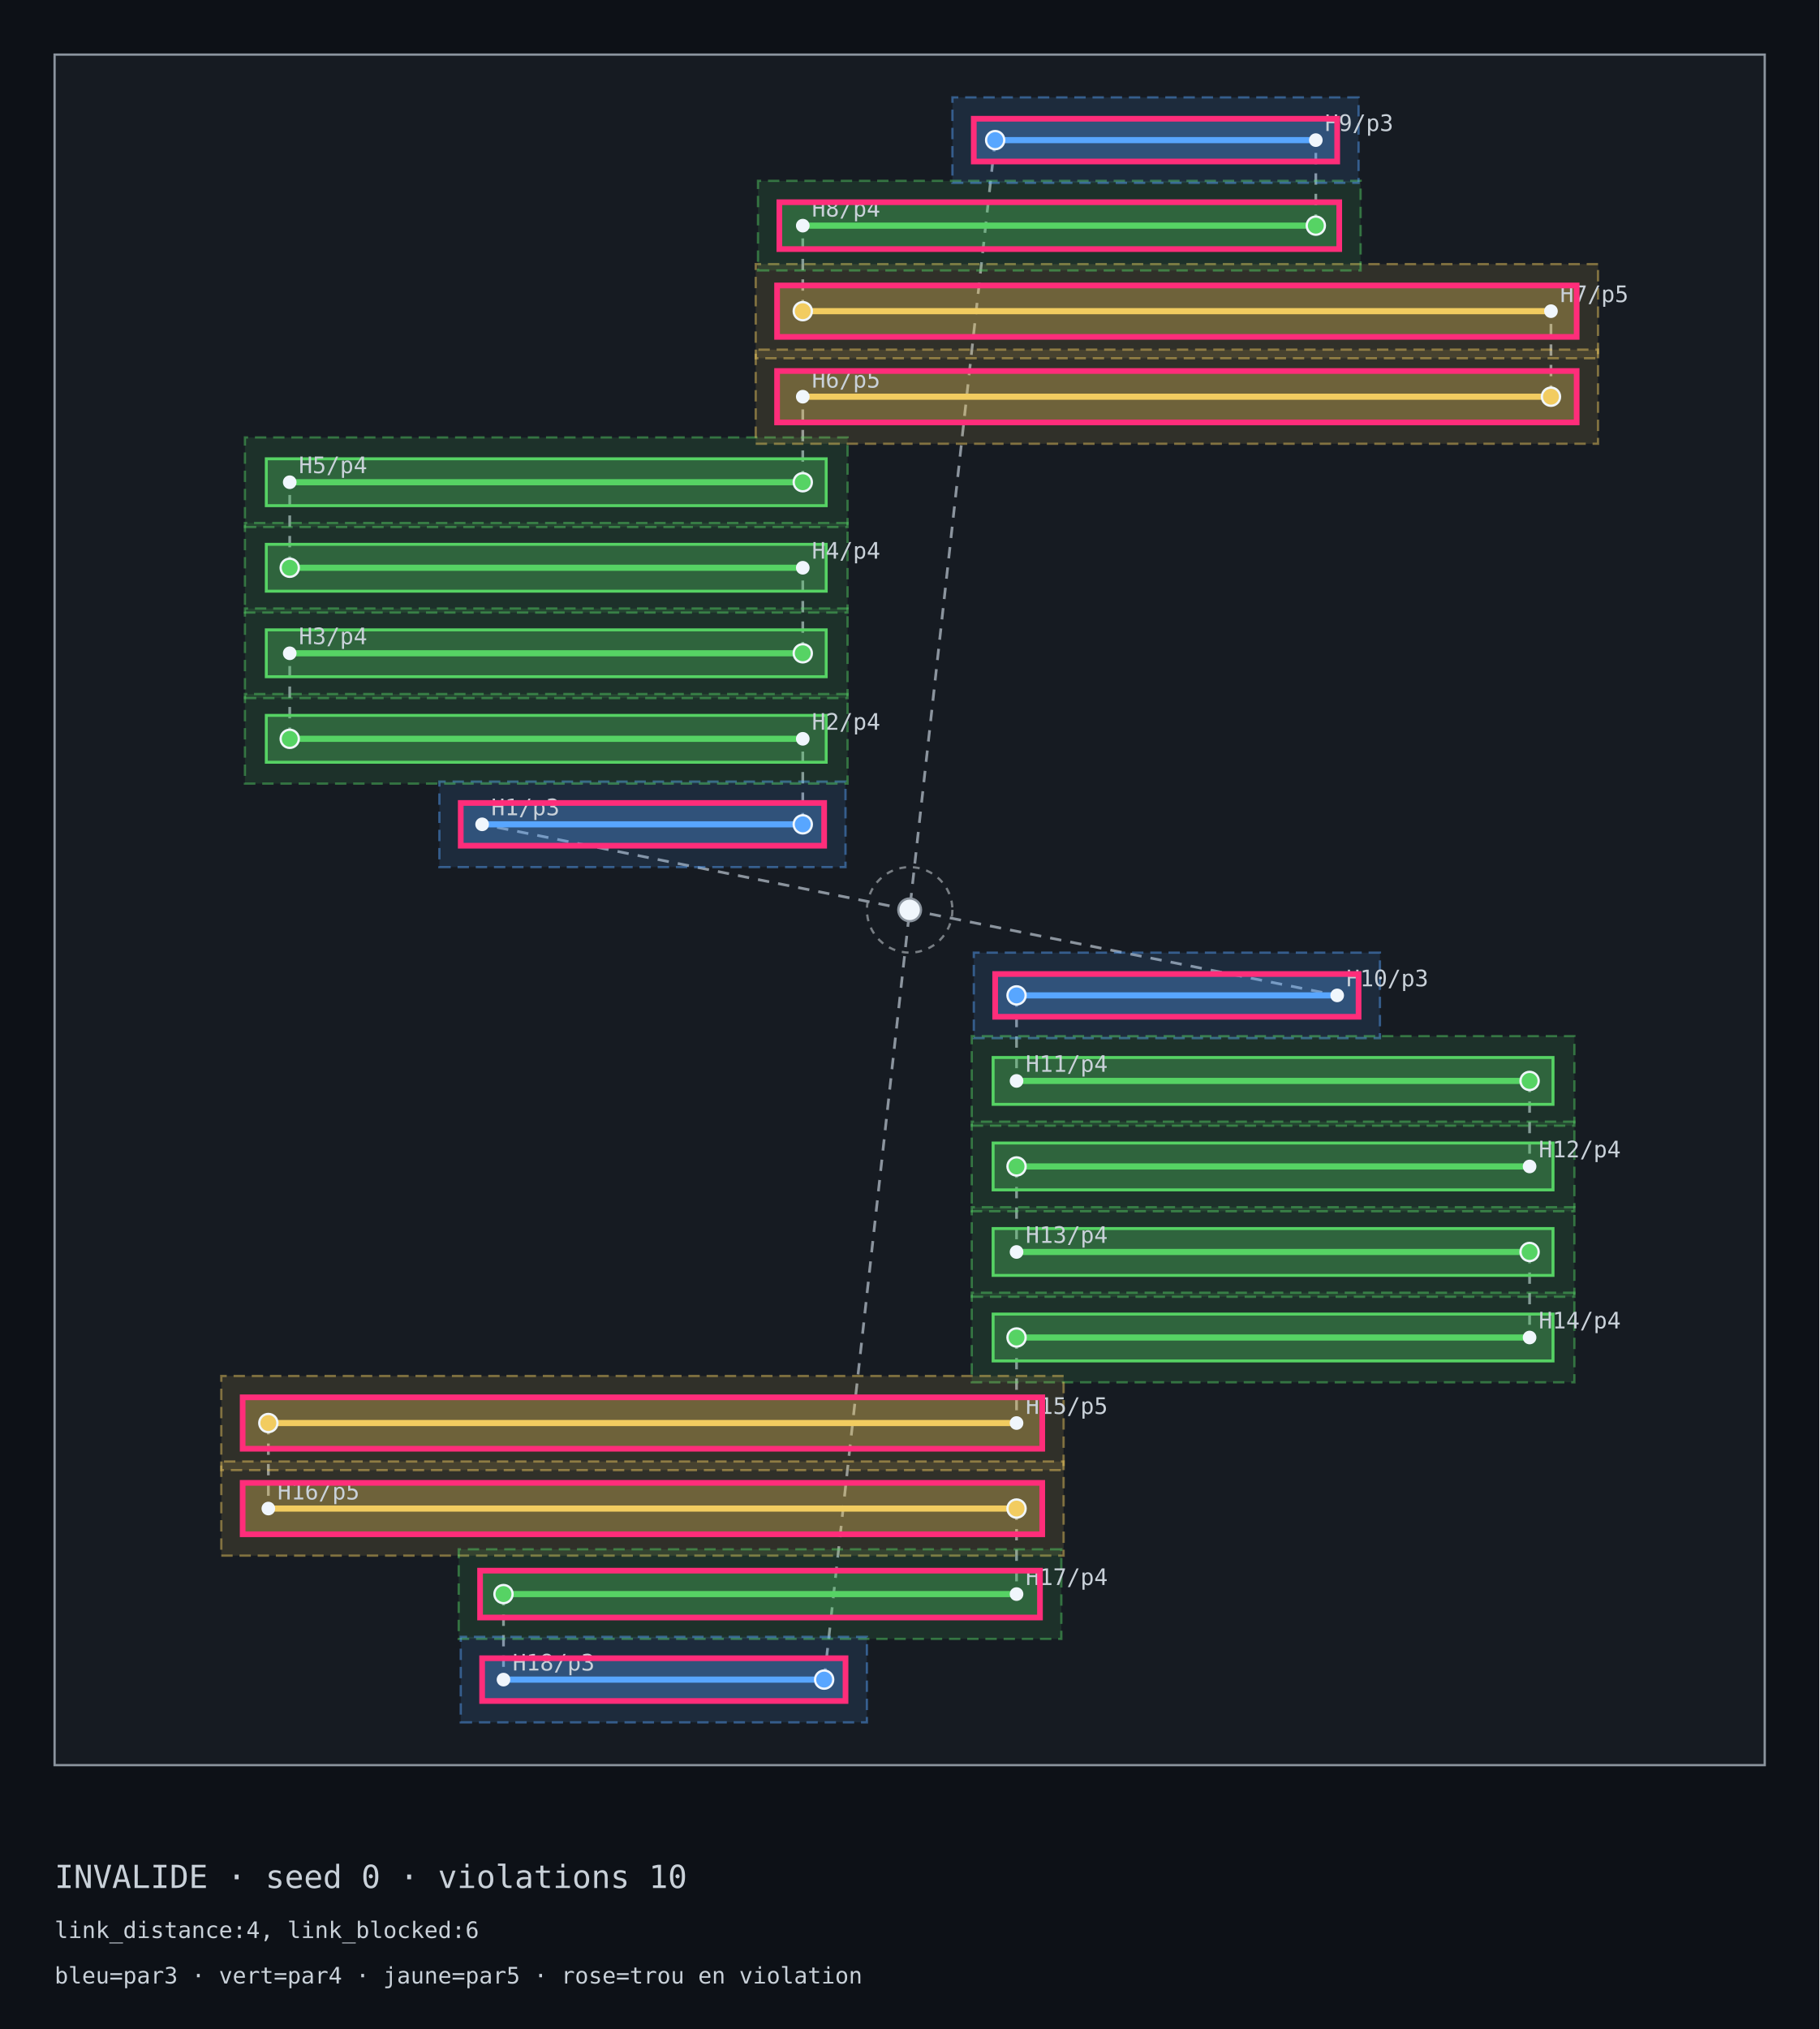
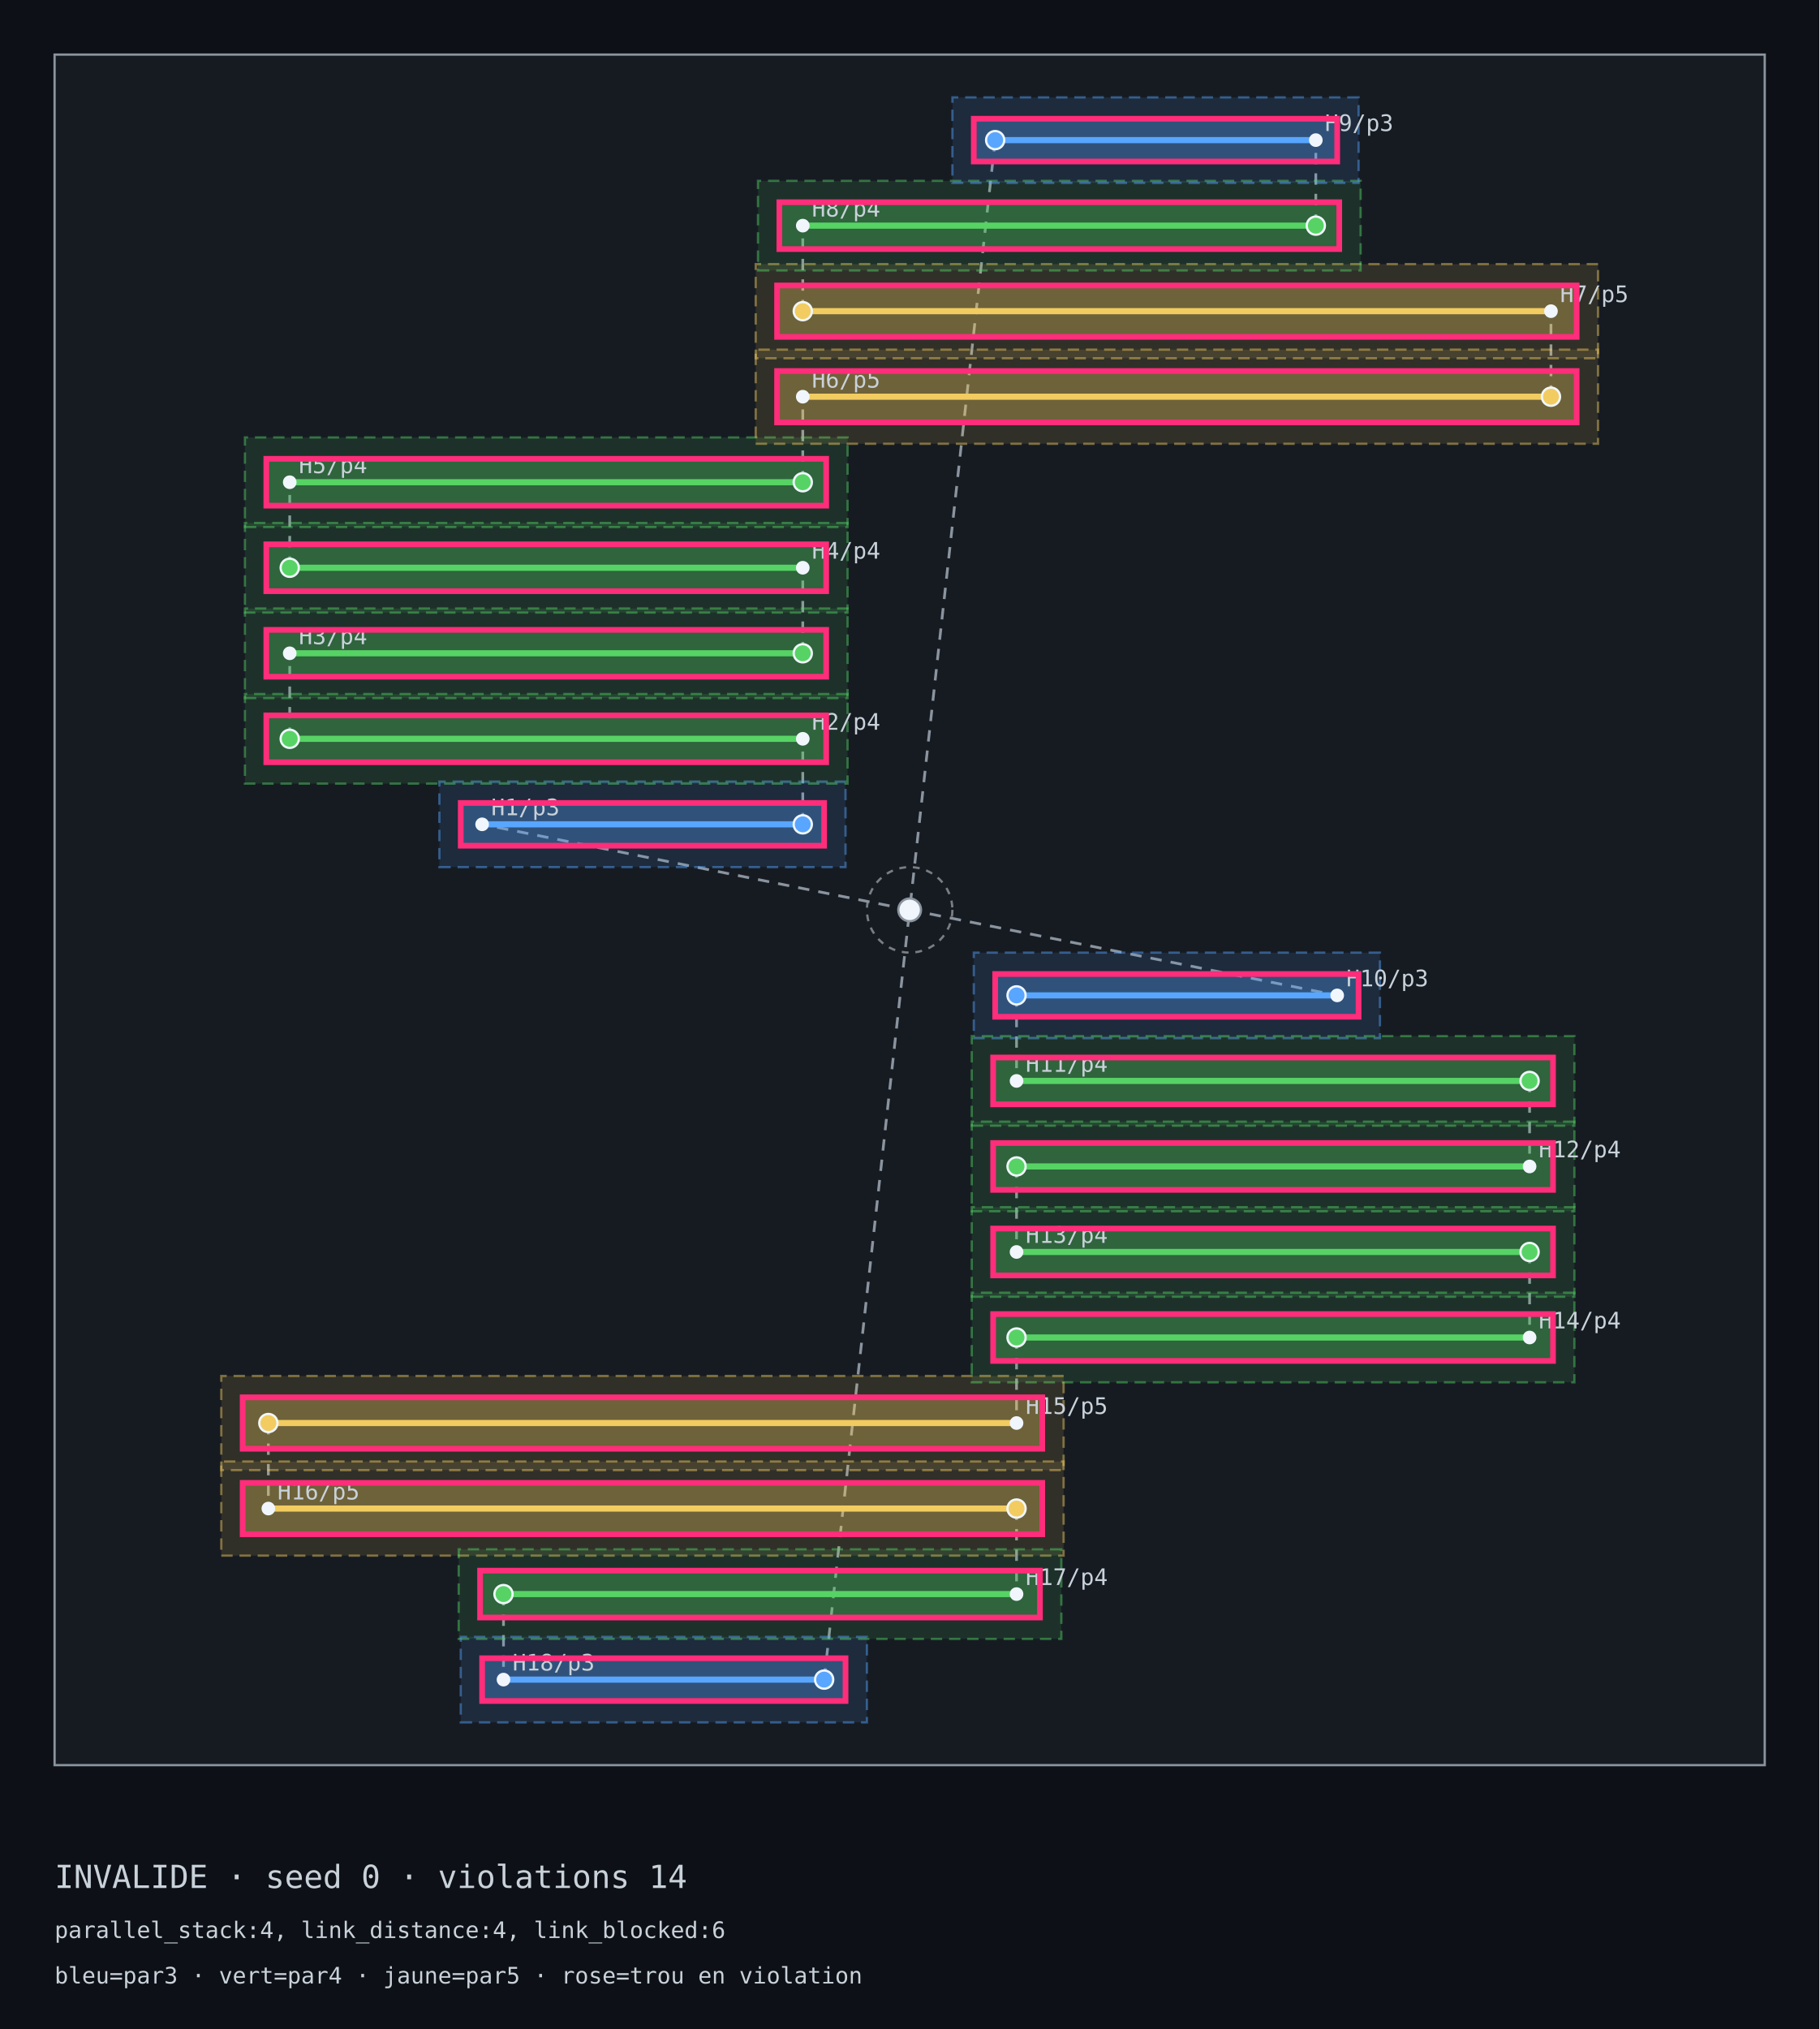
<svg xmlns="http://www.w3.org/2000/svg" width="800" height="892">
  <rect width="100%" height="100%" fill="#0d1117" />
  <rect x="24" y="24" width="752.0" height="752.0" fill="#161b22" stroke="#8b949e" />
  <style>text{font-family:monospace;fill:#c9d1d9}</style>
  <circle cx="400.0" cy="400.0" r="18.8" fill="none" stroke="#f0f6fc" stroke-opacity="0.45" stroke-dasharray="3 3" />
  <line x1="400.0" y1="400.0" x2="212.0" y2="362.4" stroke="#8b949e" stroke-width="1.2" stroke-dasharray="5 4" />
  <line x1="353.0" y1="362.4" x2="353.0" y2="324.8" stroke="#8b949e" stroke-width="1.2" stroke-dasharray="5 4" />
  <line x1="127.4" y1="324.8" x2="127.4" y2="287.2" stroke="#8b949e" stroke-width="1.2" stroke-dasharray="5 4" />
  <line x1="353.0" y1="287.2" x2="353.0" y2="249.6" stroke="#8b949e" stroke-width="1.2" stroke-dasharray="5 4" />
  <line x1="127.4" y1="249.6" x2="127.4" y2="212.0" stroke="#8b949e" stroke-width="1.2" stroke-dasharray="5 4" />
  <line x1="353.0" y1="212.0" x2="353.0" y2="174.4" stroke="#8b949e" stroke-width="1.2" stroke-dasharray="5 4" />
  <line x1="682.0" y1="174.4" x2="682.0" y2="136.8" stroke="#8b949e" stroke-width="1.2" stroke-dasharray="5 4" />
  <line x1="353.0" y1="136.8" x2="353.0" y2="99.2" stroke="#8b949e" stroke-width="1.2" stroke-dasharray="5 4" />
  <line x1="578.6" y1="99.2" x2="578.6" y2="61.6" stroke="#8b949e" stroke-width="1.2" stroke-dasharray="5 4" />
  <line x1="437.6" y1="61.6" x2="400.0" y2="400.0" stroke="#8b949e" stroke-width="1.2" stroke-dasharray="5 4" />
  <line x1="400.0" y1="400.0" x2="588.0" y2="437.6" stroke="#8b949e" stroke-width="1.2" stroke-dasharray="5 4" />
  <line x1="447.0" y1="437.6" x2="447.0" y2="475.2" stroke="#8b949e" stroke-width="1.2" stroke-dasharray="5 4" />
  <line x1="672.6" y1="475.2" x2="672.6" y2="512.8" stroke="#8b949e" stroke-width="1.2" stroke-dasharray="5 4" />
  <line x1="447.0" y1="512.8" x2="447.0" y2="550.4" stroke="#8b949e" stroke-width="1.2" stroke-dasharray="5 4" />
  <line x1="672.6" y1="550.4" x2="672.6" y2="588.0" stroke="#8b949e" stroke-width="1.2" stroke-dasharray="5 4" />
  <line x1="447.0" y1="588.0" x2="447.0" y2="625.6" stroke="#8b949e" stroke-width="1.2" stroke-dasharray="5 4" />
  <line x1="118.0" y1="625.6" x2="118.0" y2="663.2" stroke="#8b949e" stroke-width="1.2" stroke-dasharray="5 4" />
  <line x1="447.0" y1="663.2" x2="447.0" y2="700.8" stroke="#8b949e" stroke-width="1.2" stroke-dasharray="5 4" />
  <line x1="221.4" y1="700.8" x2="221.4" y2="738.4" stroke="#8b949e" stroke-width="1.2" stroke-dasharray="5 4" />
  <line x1="362.4" y1="738.4" x2="400.0" y2="400.0" stroke="#8b949e" stroke-width="1.2" stroke-dasharray="5 4" />
  <polygon points="193.2,381.2 371.8,381.2 371.8,343.6 193.2,343.6" fill="#58a6ff" fill-opacity="0.12" stroke="#58a6ff" stroke-opacity="0.45" stroke-dasharray="5 3" />
  <polygon points="202.6,371.8 362.4,371.8 362.4,353.0 202.6,353.0" fill="#58a6ff" fill-opacity="0.32" stroke="#58a6ff" stroke-width="1.3" />
  <polyline points="212.0,362.4 353.0,362.4" fill="none" stroke="#58a6ff" stroke-width="2.7" />
  <circle cx="212.0" cy="362.4" r="3" fill="#f0f6fc" />
  <circle cx="353.0" cy="362.4" r="4" fill="#58a6ff" stroke="#f0f6fc" />
  <text x="216.0" y="358.4" font-size="10">H1/p3</text>
  <polygon points="202.6,371.8 362.4,371.8 362.4,353.0 202.6,353.0" fill="none" stroke="#ff2d7a" stroke-width="2.5" />
  <polygon points="372.7,305.1 107.7,305.1 107.7,344.5 372.7,344.5" fill="#56d364" fill-opacity="0.12" stroke="#56d364" stroke-opacity="0.45" stroke-dasharray="5 3" />
  <polygon points="363.3,314.5 117.1,314.5 117.1,335.1 363.3,335.1" fill="#56d364" fill-opacity="0.32" stroke="#56d364" stroke-width="1.3" />
  <polyline points="353.0,324.8 127.4,324.8" fill="none" stroke="#56d364" stroke-width="2.7" />
  <circle cx="353.0" cy="324.8" r="3" fill="#f0f6fc" />
  <circle cx="127.4" cy="324.8" r="4" fill="#56d364" stroke="#f0f6fc" />
  <text x="357.0" y="320.8" font-size="10">H2/p4</text>
+   <polygon points="363.3,314.5 117.1,314.5 117.1,335.1 363.3,335.1" fill="none" stroke="#ff2d7a" stroke-width="2.5" />
  <polygon points="107.7,306.9 372.7,306.9 372.7,267.5 107.7,267.5" fill="#56d364" fill-opacity="0.12" stroke="#56d364" stroke-opacity="0.45" stroke-dasharray="5 3" />
  <polygon points="117.1,297.5 363.3,297.5 363.3,276.9 117.1,276.9" fill="#56d364" fill-opacity="0.32" stroke="#56d364" stroke-width="1.3" />
  <polyline points="127.4,287.2 353.0,287.2" fill="none" stroke="#56d364" stroke-width="2.7" />
  <circle cx="127.4" cy="287.2" r="3" fill="#f0f6fc" />
  <circle cx="353.0" cy="287.2" r="4" fill="#56d364" stroke="#f0f6fc" />
  <text x="131.4" y="283.2" font-size="10">H3/p4</text>
+   <polygon points="117.1,297.5 363.3,297.5 363.3,276.9 117.1,276.9" fill="none" stroke="#ff2d7a" stroke-width="2.5" />
  <polygon points="372.7,229.9 107.7,229.9 107.7,269.3 372.7,269.3" fill="#56d364" fill-opacity="0.12" stroke="#56d364" stroke-opacity="0.45" stroke-dasharray="5 3" />
  <polygon points="363.3,239.3 117.1,239.3 117.1,259.9 363.3,259.9" fill="#56d364" fill-opacity="0.32" stroke="#56d364" stroke-width="1.3" />
  <polyline points="353.0,249.6 127.4,249.6" fill="none" stroke="#56d364" stroke-width="2.7" />
  <circle cx="353.0" cy="249.6" r="3" fill="#f0f6fc" />
  <circle cx="127.4" cy="249.6" r="4" fill="#56d364" stroke="#f0f6fc" />
  <text x="357.0" y="245.6" font-size="10">H4/p4</text>
+   <polygon points="363.3,239.3 117.1,239.3 117.1,259.9 363.3,259.9" fill="none" stroke="#ff2d7a" stroke-width="2.5" />
  <polygon points="107.7,231.7 372.7,231.7 372.7,192.3 107.7,192.3" fill="#56d364" fill-opacity="0.12" stroke="#56d364" stroke-opacity="0.45" stroke-dasharray="5 3" />
  <polygon points="117.1,222.3 363.3,222.3 363.3,201.7 117.1,201.7" fill="#56d364" fill-opacity="0.32" stroke="#56d364" stroke-width="1.3" />
  <polyline points="127.4,212.0 353.0,212.0" fill="none" stroke="#56d364" stroke-width="2.7" />
  <circle cx="127.4" cy="212.0" r="3" fill="#f0f6fc" />
  <circle cx="353.0" cy="212.0" r="4" fill="#56d364" stroke="#f0f6fc" />
  <text x="131.4" y="208.0" font-size="10">H5/p4</text>
+   <polygon points="117.1,222.3 363.3,222.3 363.3,201.7 117.1,201.7" fill="none" stroke="#ff2d7a" stroke-width="2.5" />
  <polygon points="332.3,195.1 702.7,195.1 702.7,153.7 332.3,153.7" fill="#f2cc60" fill-opacity="0.12" stroke="#f2cc60" stroke-opacity="0.45" stroke-dasharray="5 3" />
  <polygon points="341.7,185.7 693.3,185.7 693.3,163.1 341.7,163.1" fill="#f2cc60" fill-opacity="0.32" stroke="#f2cc60" stroke-width="1.3" />
  <polyline points="353.0,174.4 682.0,174.4" fill="none" stroke="#f2cc60" stroke-width="2.7" />
  <circle cx="353.0" cy="174.4" r="3" fill="#f0f6fc" />
  <circle cx="682.0" cy="174.4" r="4" fill="#f2cc60" stroke="#f0f6fc" />
  <text x="357.0" y="170.4" font-size="10">H6/p5</text>
  <polygon points="341.7,185.7 693.3,185.7 693.3,163.1 341.7,163.1" fill="none" stroke="#ff2d7a" stroke-width="2.5" />
  <polygon points="702.7,116.1 332.3,116.1 332.3,157.5 702.7,157.5" fill="#f2cc60" fill-opacity="0.12" stroke="#f2cc60" stroke-opacity="0.45" stroke-dasharray="5 3" />
  <polygon points="693.3,125.5 341.7,125.5 341.7,148.1 693.3,148.1" fill="#f2cc60" fill-opacity="0.32" stroke="#f2cc60" stroke-width="1.3" />
  <polyline points="682.0,136.8 353.0,136.8" fill="none" stroke="#f2cc60" stroke-width="2.7" />
  <circle cx="682.0" cy="136.8" r="3" fill="#f0f6fc" />
  <circle cx="353.0" cy="136.8" r="4" fill="#f2cc60" stroke="#f0f6fc" />
  <text x="686.0" y="132.8" font-size="10">H7/p5</text>
  <polygon points="693.3,125.5 341.7,125.5 341.7,148.1 693.3,148.1" fill="none" stroke="#ff2d7a" stroke-width="2.5" />
  <polygon points="333.3,118.9 598.3,118.9 598.3,79.5 333.3,79.5" fill="#56d364" fill-opacity="0.12" stroke="#56d364" stroke-opacity="0.45" stroke-dasharray="5 3" />
  <polygon points="342.7,109.5 588.9,109.5 588.9,88.9 342.7,88.9" fill="#56d364" fill-opacity="0.32" stroke="#56d364" stroke-width="1.3" />
  <polyline points="353.0,99.2 578.6,99.2" fill="none" stroke="#56d364" stroke-width="2.7" />
  <circle cx="353.0" cy="99.2" r="3" fill="#f0f6fc" />
  <circle cx="578.6" cy="99.2" r="4" fill="#56d364" stroke="#f0f6fc" />
  <text x="357.0" y="95.2" font-size="10">H8/p4</text>
  <polygon points="342.7,109.5 588.9,109.5 588.9,88.9 342.7,88.9" fill="none" stroke="#ff2d7a" stroke-width="2.5" />
  <polygon points="597.4,42.8 418.8,42.8 418.8,80.4 597.4,80.4" fill="#58a6ff" fill-opacity="0.12" stroke="#58a6ff" stroke-opacity="0.45" stroke-dasharray="5 3" />
  <polygon points="588.0,52.2 428.2,52.2 428.2,71.0 588.0,71.0" fill="#58a6ff" fill-opacity="0.32" stroke="#58a6ff" stroke-width="1.3" />
  <polyline points="578.6,61.6 437.6,61.6" fill="none" stroke="#58a6ff" stroke-width="2.7" />
  <circle cx="578.6" cy="61.6" r="3" fill="#f0f6fc" />
  <circle cx="437.6" cy="61.6" r="4" fill="#58a6ff" stroke="#f0f6fc" />
  <text x="582.6" y="57.6" font-size="10">H9/p3</text>
  <polygon points="588.0,52.2 428.2,52.2 428.2,71.0 588.0,71.0" fill="none" stroke="#ff2d7a" stroke-width="2.5" />
  <polygon points="606.8,418.8 428.2,418.8 428.2,456.4 606.8,456.4" fill="#58a6ff" fill-opacity="0.12" stroke="#58a6ff" stroke-opacity="0.45" stroke-dasharray="5 3" />
  <polygon points="597.4,428.2 437.6,428.2 437.6,447.0 597.4,447.0" fill="#58a6ff" fill-opacity="0.32" stroke="#58a6ff" stroke-width="1.3" />
  <polyline points="588.0,437.6 447.0,437.6" fill="none" stroke="#58a6ff" stroke-width="2.7" />
  <circle cx="588.0" cy="437.6" r="3" fill="#f0f6fc" />
  <circle cx="447.0" cy="437.6" r="4" fill="#58a6ff" stroke="#f0f6fc" />
  <text x="592.0" y="433.6" font-size="10">H10/p3</text>
  <polygon points="597.4,428.2 437.6,428.2 437.6,447.0 597.4,447.0" fill="none" stroke="#ff2d7a" stroke-width="2.5" />
  <polygon points="427.3,494.9 692.3,494.9 692.3,455.5 427.3,455.5" fill="#56d364" fill-opacity="0.12" stroke="#56d364" stroke-opacity="0.45" stroke-dasharray="5 3" />
  <polygon points="436.7,485.5 682.9,485.5 682.9,464.9 436.7,464.9" fill="#56d364" fill-opacity="0.32" stroke="#56d364" stroke-width="1.3" />
  <polyline points="447.0,475.2 672.6,475.2" fill="none" stroke="#56d364" stroke-width="2.7" />
  <circle cx="447.0" cy="475.2" r="3" fill="#f0f6fc" />
  <circle cx="672.6" cy="475.2" r="4" fill="#56d364" stroke="#f0f6fc" />
  <text x="451.0" y="471.2" font-size="10">H11/p4</text>
+   <polygon points="436.7,485.5 682.9,485.5 682.9,464.9 436.7,464.9" fill="none" stroke="#ff2d7a" stroke-width="2.5" />
  <polygon points="692.3,493.1 427.3,493.1 427.3,532.5 692.3,532.5" fill="#56d364" fill-opacity="0.12" stroke="#56d364" stroke-opacity="0.45" stroke-dasharray="5 3" />
  <polygon points="682.9,502.5 436.7,502.5 436.7,523.1 682.9,523.1" fill="#56d364" fill-opacity="0.32" stroke="#56d364" stroke-width="1.3" />
  <polyline points="672.6,512.8 447.0,512.8" fill="none" stroke="#56d364" stroke-width="2.7" />
  <circle cx="672.6" cy="512.8" r="3" fill="#f0f6fc" />
  <circle cx="447.0" cy="512.8" r="4" fill="#56d364" stroke="#f0f6fc" />
  <text x="676.6" y="508.8" font-size="10">H12/p4</text>
+   <polygon points="682.9,502.5 436.7,502.5 436.7,523.1 682.9,523.1" fill="none" stroke="#ff2d7a" stroke-width="2.5" />
  <polygon points="427.3,570.1 692.3,570.1 692.3,530.7 427.3,530.7" fill="#56d364" fill-opacity="0.12" stroke="#56d364" stroke-opacity="0.45" stroke-dasharray="5 3" />
  <polygon points="436.7,560.7 682.9,560.7 682.9,540.1 436.7,540.1" fill="#56d364" fill-opacity="0.32" stroke="#56d364" stroke-width="1.3" />
  <polyline points="447.0,550.4 672.6,550.4" fill="none" stroke="#56d364" stroke-width="2.7" />
  <circle cx="447.0" cy="550.4" r="3" fill="#f0f6fc" />
  <circle cx="672.6" cy="550.4" r="4" fill="#56d364" stroke="#f0f6fc" />
  <text x="451.0" y="546.4" font-size="10">H13/p4</text>
+   <polygon points="436.7,560.7 682.9,560.7 682.9,540.1 436.7,540.1" fill="none" stroke="#ff2d7a" stroke-width="2.5" />
  <polygon points="692.3,568.3 427.3,568.3 427.3,607.7 692.3,607.7" fill="#56d364" fill-opacity="0.12" stroke="#56d364" stroke-opacity="0.45" stroke-dasharray="5 3" />
  <polygon points="682.9,577.7 436.7,577.7 436.7,598.3 682.9,598.3" fill="#56d364" fill-opacity="0.32" stroke="#56d364" stroke-width="1.3" />
  <polyline points="672.6,588.0 447.0,588.0" fill="none" stroke="#56d364" stroke-width="2.7" />
  <circle cx="672.6" cy="588.0" r="3" fill="#f0f6fc" />
  <circle cx="447.0" cy="588.0" r="4" fill="#56d364" stroke="#f0f6fc" />
  <text x="676.6" y="584.0" font-size="10">H14/p4</text>
+   <polygon points="682.9,577.7 436.7,577.7 436.7,598.3 682.9,598.3" fill="none" stroke="#ff2d7a" stroke-width="2.5" />
  <polygon points="467.7,604.9 97.3,604.9 97.3,646.3 467.7,646.3" fill="#f2cc60" fill-opacity="0.12" stroke="#f2cc60" stroke-opacity="0.45" stroke-dasharray="5 3" />
  <polygon points="458.3,614.3 106.7,614.3 106.7,636.9 458.3,636.9" fill="#f2cc60" fill-opacity="0.32" stroke="#f2cc60" stroke-width="1.3" />
  <polyline points="447.0,625.6 118.0,625.6" fill="none" stroke="#f2cc60" stroke-width="2.7" />
  <circle cx="447.0" cy="625.6" r="3" fill="#f0f6fc" />
  <circle cx="118.0" cy="625.6" r="4" fill="#f2cc60" stroke="#f0f6fc" />
  <text x="451.0" y="621.6" font-size="10">H15/p5</text>
  <polygon points="458.3,614.3 106.7,614.3 106.7,636.9 458.3,636.9" fill="none" stroke="#ff2d7a" stroke-width="2.5" />
  <polygon points="97.3,683.9 467.7,683.9 467.7,642.5 97.3,642.5" fill="#f2cc60" fill-opacity="0.12" stroke="#f2cc60" stroke-opacity="0.45" stroke-dasharray="5 3" />
  <polygon points="106.7,674.5 458.3,674.5 458.3,651.9 106.7,651.9" fill="#f2cc60" fill-opacity="0.32" stroke="#f2cc60" stroke-width="1.3" />
  <polyline points="118.0,663.2 447.0,663.2" fill="none" stroke="#f2cc60" stroke-width="2.7" />
  <circle cx="118.0" cy="663.2" r="3" fill="#f0f6fc" />
  <circle cx="447.0" cy="663.2" r="4" fill="#f2cc60" stroke="#f0f6fc" />
  <text x="122.0" y="659.2" font-size="10">H16/p5</text>
  <polygon points="106.7,674.5 458.3,674.5 458.3,651.9 106.7,651.9" fill="none" stroke="#ff2d7a" stroke-width="2.5" />
  <polygon points="466.7,681.1 201.7,681.1 201.7,720.5 466.7,720.5" fill="#56d364" fill-opacity="0.12" stroke="#56d364" stroke-opacity="0.45" stroke-dasharray="5 3" />
  <polygon points="457.3,690.5 211.1,690.5 211.1,711.1 457.3,711.1" fill="#56d364" fill-opacity="0.32" stroke="#56d364" stroke-width="1.3" />
  <polyline points="447.0,700.8 221.4,700.8" fill="none" stroke="#56d364" stroke-width="2.7" />
  <circle cx="447.0" cy="700.8" r="3" fill="#f0f6fc" />
  <circle cx="221.4" cy="700.8" r="4" fill="#56d364" stroke="#f0f6fc" />
  <text x="451.0" y="696.8" font-size="10">H17/p4</text>
  <polygon points="457.3,690.5 211.1,690.5 211.1,711.1 457.3,711.1" fill="none" stroke="#ff2d7a" stroke-width="2.5" />
  <polygon points="202.6,757.2 381.2,757.2 381.2,719.6 202.6,719.6" fill="#58a6ff" fill-opacity="0.12" stroke="#58a6ff" stroke-opacity="0.45" stroke-dasharray="5 3" />
  <polygon points="212.0,747.8 371.8,747.8 371.8,729.0 212.0,729.0" fill="#58a6ff" fill-opacity="0.32" stroke="#58a6ff" stroke-width="1.3" />
  <polyline points="221.4,738.4 362.4,738.4" fill="none" stroke="#58a6ff" stroke-width="2.7" />
  <circle cx="221.4" cy="738.4" r="3" fill="#f0f6fc" />
  <circle cx="362.4" cy="738.4" r="4" fill="#58a6ff" stroke="#f0f6fc" />
  <text x="225.4" y="734.4" font-size="10">H18/p3</text>
  <polygon points="212.0,747.8 371.8,747.8 371.8,729.0 212.0,729.0" fill="none" stroke="#ff2d7a" stroke-width="2.5" />
  <circle cx="400.0" cy="400.0" r="5" fill="#f0f6fc" stroke="#8b949e" />
-   <text x="24" y="830" font-size="14">INVALIDE · seed 0 · violations 10</text>
-   <text x="24" y="852" font-size="10">link_distance:4, link_blocked:6</text>
+   <text x="24" y="830" font-size="14">INVALIDE · seed 0 · violations 14</text>
+   <text x="24" y="852" font-size="10">parallel_stack:4, link_distance:4, link_blocked:6</text>
  <text x="24" y="872" font-size="10">bleu=par3 · vert=par4 · jaune=par5 · rose=trou en violation</text>
</svg>
